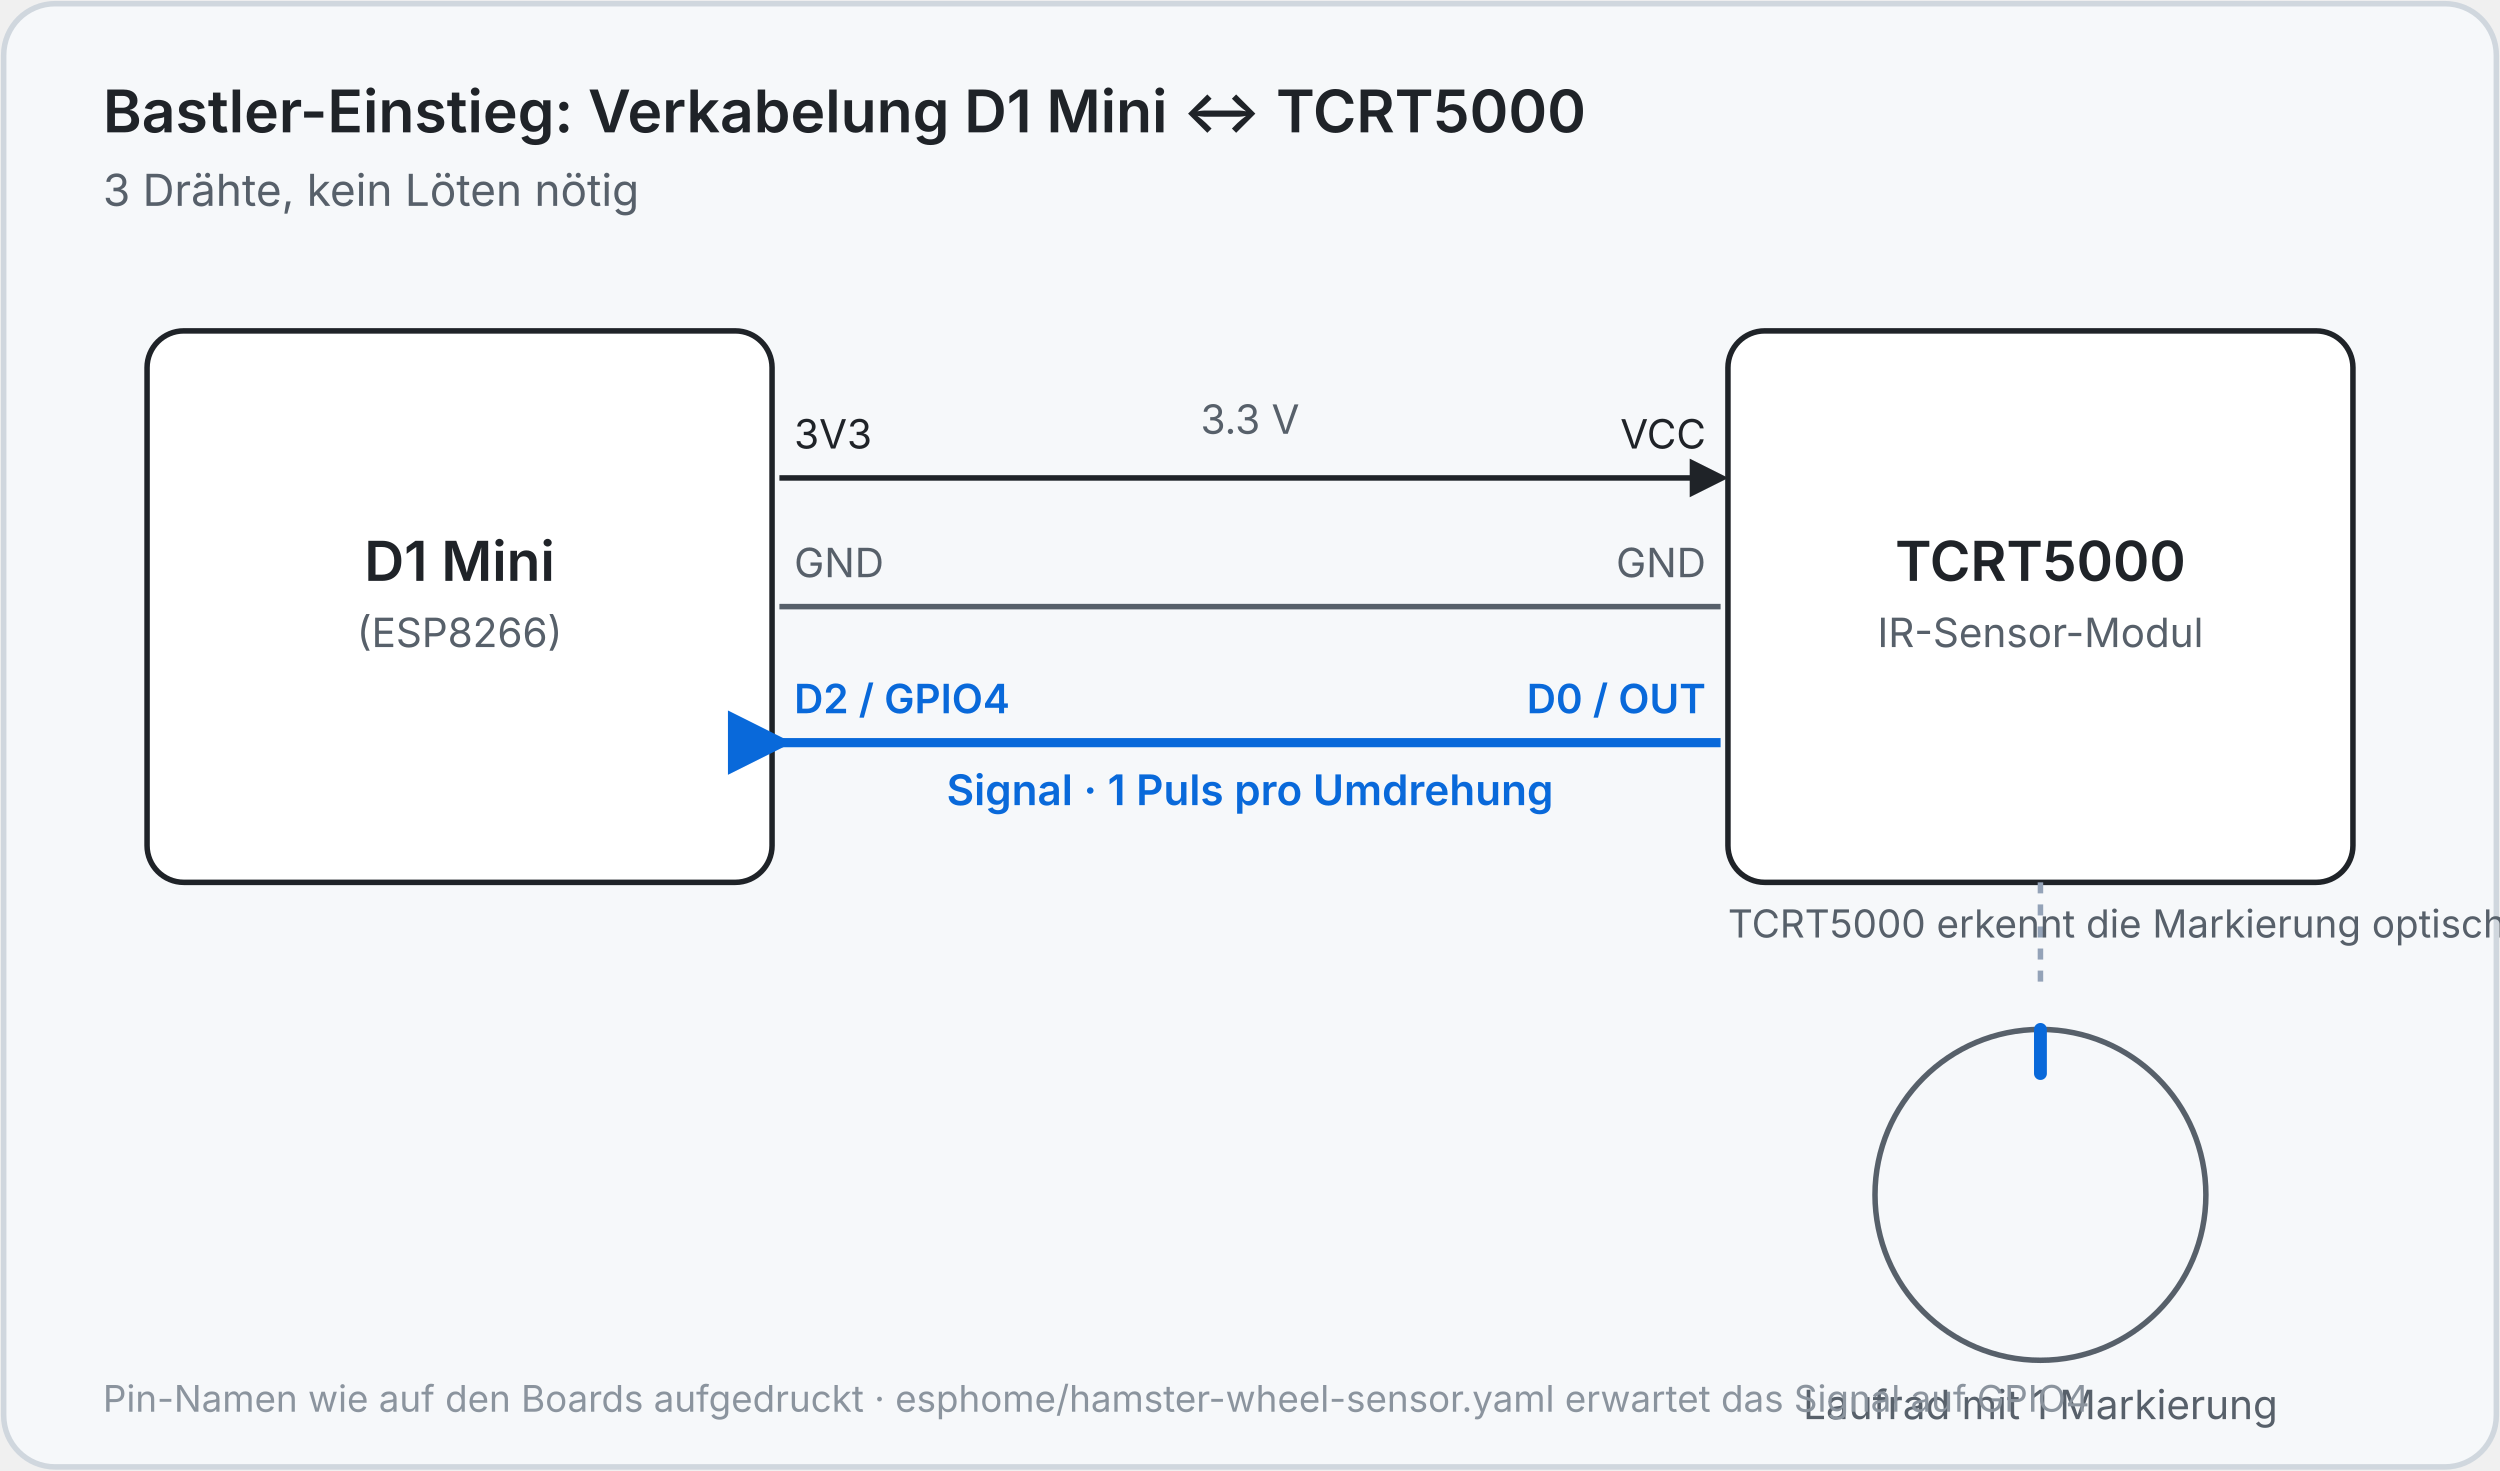
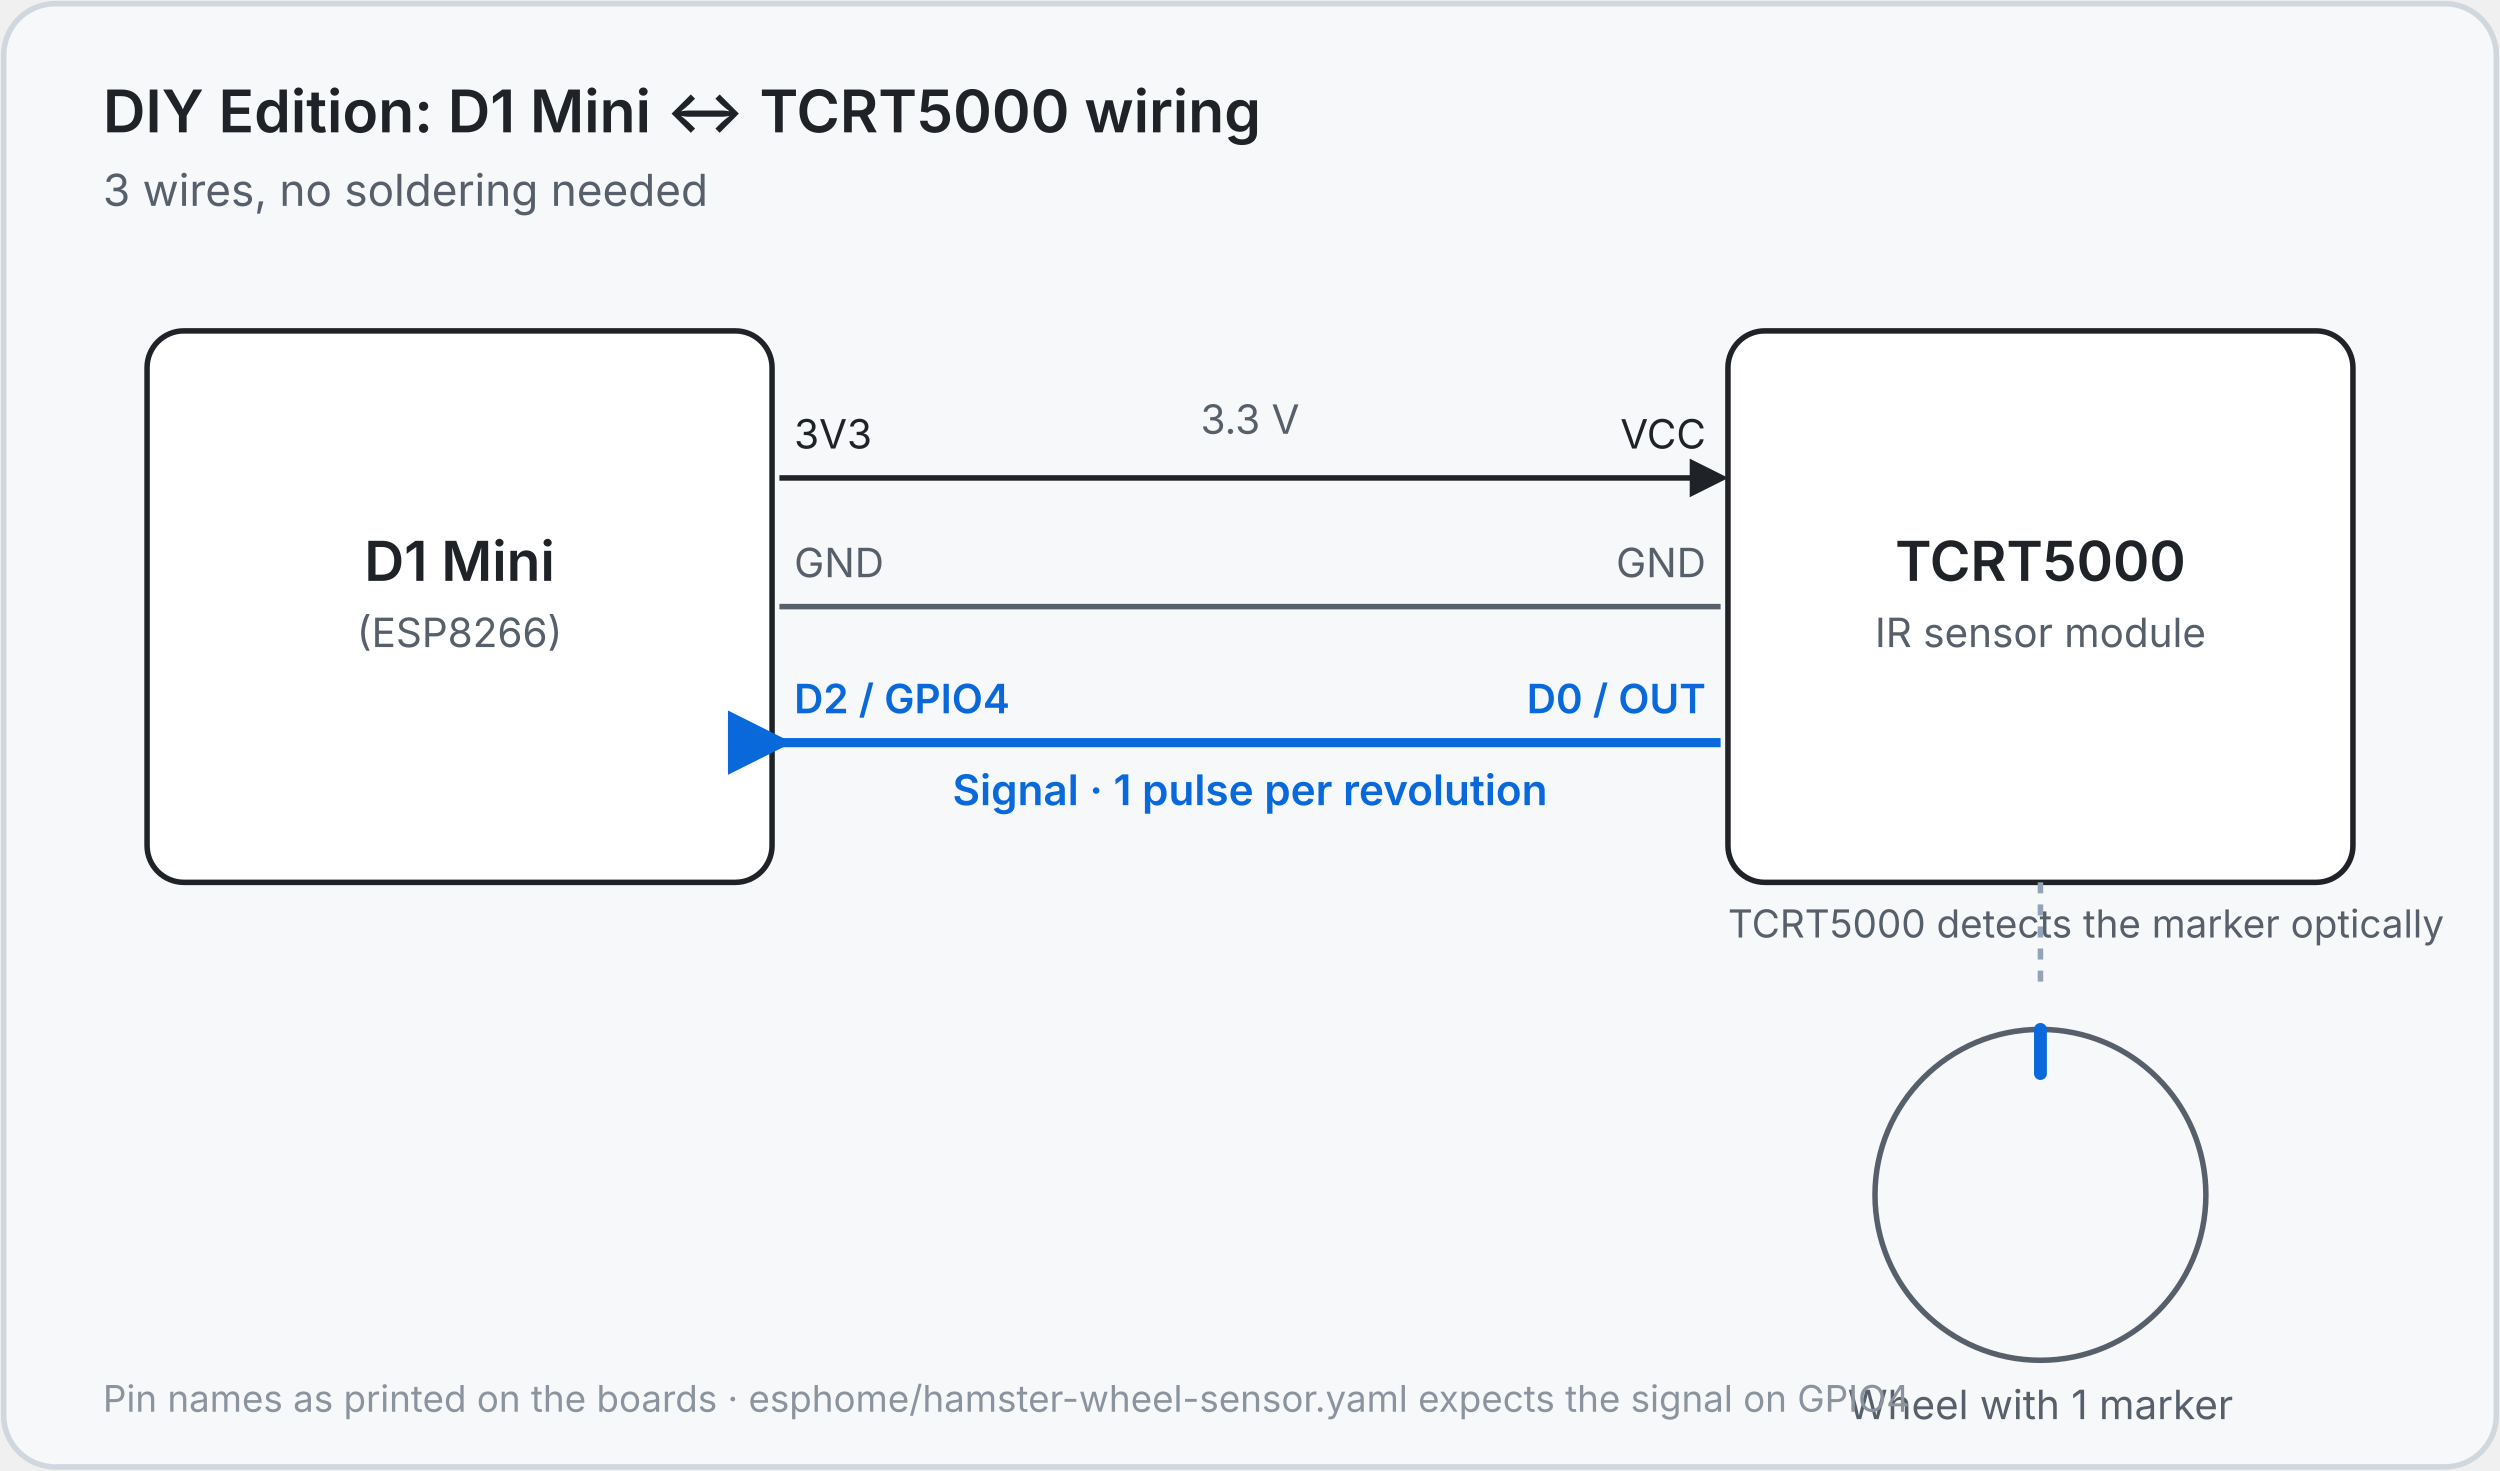
- <svg xmlns="http://www.w3.org/2000/svg" viewBox="0 0 680 400" role="img" aria-label="Verkabelung D1 Mini mit TCRT5000: 3V3 zu VCC, GND zu GND, D2/GPIO4 zu D0/OUT. Der TCRT5000 erkennt optisch eine Markierung auf dem Laufrad, einmal pro Umdrehung.">
+ <svg xmlns="http://www.w3.org/2000/svg" viewBox="0 0 680 400" role="img" aria-label="Wiring the D1 Mini to the TCRT5000: 3V3 to VCC, GND to GND, D2/GPIO4 to D0/OUT. The TCRT5000 optically detects a marker on the wheel, once per revolution.">
  <rect x="1" y="1" width="678" height="398" rx="14" fill="#f6f8fa" stroke="#d0d7de" stroke-width="1.5" />
-   <text x="28" y="36" font-family="-apple-system,Segoe UI,sans-serif" font-size="16" font-weight="600" fill="#1f2328">Bastler-Einstieg: Verkabelung D1 Mini ↔ TCRT5000</text>
-   <text x="28" y="56" font-family="-apple-system,Segoe UI,sans-serif" font-size="12" fill="#57606a">3 Drähte, kein Löten nötig</text>
+   <text x="28" y="36" font-family="-apple-system,Segoe UI,sans-serif" font-size="16" font-weight="600" fill="#1f2328">DIY Edition: D1 Mini ↔ TCRT5000 wiring</text>
+   <text x="28" y="56" font-family="-apple-system,Segoe UI,sans-serif" font-size="12" fill="#57606a">3 wires, no soldering needed</text>
  <rect x="40" y="90" width="170" height="150" rx="10" fill="#ffffff" stroke="#1f2328" stroke-width="1.5" />
  <text x="125" y="158" font-family="-apple-system,Segoe UI,sans-serif" font-size="15" font-weight="600" fill="#1f2328" text-anchor="middle">D1 Mini</text>
  <text x="125" y="176" font-family="-apple-system,Segoe UI,sans-serif" font-size="11" fill="#57606a" text-anchor="middle">(ESP8266)</text>
  <rect x="470" y="90" width="170" height="150" rx="10" fill="#ffffff" stroke="#1f2328" stroke-width="1.5" />
  <text x="555" y="158" font-family="-apple-system,Segoe UI,sans-serif" font-size="15" font-weight="600" fill="#1f2328" text-anchor="middle">TCRT5000</text>
-   <text x="555" y="176" font-family="-apple-system,Segoe UI,sans-serif" font-size="11" fill="#57606a" text-anchor="middle">IR-Sensor-Modul</text>
+   <text x="555" y="176" font-family="-apple-system,Segoe UI,sans-serif" font-size="11" fill="#57606a" text-anchor="middle">IR sensor module</text>
  <defs>
    <marker id="arrowRight" viewBox="0 0 10 10" refX="8" refY="5" markerWidth="7" markerHeight="7" orient="auto-start-reverse">
      <path d="M0,0 L10,5 L0,10 z" fill="#1f2328" />
    </marker>
    <marker id="arrowLeftAccent" viewBox="0 0 10 10" refX="2" refY="5" markerWidth="7" markerHeight="7" orient="auto-start-reverse">
      <path d="M10,0 L0,5 L10,10 z" fill="#0969da" />
    </marker>
  </defs>
  <line x1="212" y1="130" x2="468" y2="130" stroke="#1f2328" stroke-width="1.5" marker-end="url(#arrowRight)" />
  <text x="216" y="122" font-family="-apple-system,Segoe UI,sans-serif" font-size="11" fill="#1f2328">3V3</text>
  <text x="464" y="122" font-family="-apple-system,Segoe UI,sans-serif" font-size="11" fill="#1f2328" text-anchor="end">VCC</text>
  <text x="340" y="118" font-family="-apple-system,Segoe UI,sans-serif" font-size="11" fill="#57606a" text-anchor="middle">3.3 V</text>
  <line x1="212" y1="165" x2="468" y2="165" stroke="#57606a" stroke-width="1.5" />
  <text x="216" y="157" font-family="-apple-system,Segoe UI,sans-serif" font-size="11" fill="#57606a">GND</text>
  <text x="464" y="157" font-family="-apple-system,Segoe UI,sans-serif" font-size="11" fill="#57606a" text-anchor="end">GND</text>
  <line x1="212" y1="202" x2="468" y2="202" stroke="#0969da" stroke-width="2.5" marker-start="url(#arrowLeftAccent)" />
  <text x="216" y="194" font-family="-apple-system,Segoe UI,sans-serif" font-size="11" fill="#0969da" font-weight="600">D2 / GPIO4</text>
  <text x="464" y="194" font-family="-apple-system,Segoe UI,sans-serif" font-size="11" fill="#0969da" font-weight="600" text-anchor="end">D0 / OUT</text>
-   <text x="340" y="219" font-family="-apple-system,Segoe UI,sans-serif" font-size="11.5" fill="#0969da" font-weight="600" text-anchor="middle">Signal · 1 Puls pro Umdrehung</text>
+   <text x="340" y="219" font-family="-apple-system,Segoe UI,sans-serif" font-size="11.5" fill="#0969da" font-weight="600" text-anchor="middle">Signal · 1 pulse per revolution</text>
  <line x1="555" y1="240" x2="555" y2="270" stroke="#94a3b8" stroke-width="1.5" stroke-dasharray="3,3" />
  <circle cx="555" cy="325" r="45" fill="none" stroke="#57606a" stroke-width="1.5" />
  <line x1="555" y1="280" x2="555" y2="292" stroke="#0969da" stroke-width="3.5" stroke-linecap="round" />
-   <text x="555" y="386" font-family="-apple-system,Segoe UI,sans-serif" font-size="11" fill="#57606a" text-anchor="middle">Laufrad mit 1 Markierung</text>
-   <text x="470" y="255" font-family="-apple-system,Segoe UI,sans-serif" font-size="10.5" fill="#57606a" text-anchor="start">TCRT5000 erkennt die Markierung optisch</text>
-   <text x="28" y="384" font-family="-apple-system,Segoe UI,sans-serif" font-size="10" fill="#8b949e">Pin-Namen wie auf den Boards aufgedruckt · esphome/hamster-wheel-sensor.yaml erwartet das Signal auf GPIO4</text>
+   <text x="555" y="386" font-family="-apple-system,Segoe UI,sans-serif" font-size="11" fill="#57606a" text-anchor="middle">Wheel with 1 marker</text>
+   <text x="470" y="255" font-family="-apple-system,Segoe UI,sans-serif" font-size="10.5" fill="#57606a" text-anchor="start">TCRT5000 detects the marker optically</text>
+   <text x="28" y="384" font-family="-apple-system,Segoe UI,sans-serif" font-size="10" fill="#8b949e">Pin names as printed on the boards · esphome/hamster-wheel-sensor.yaml expects the signal on GPIO4</text>
</svg>
